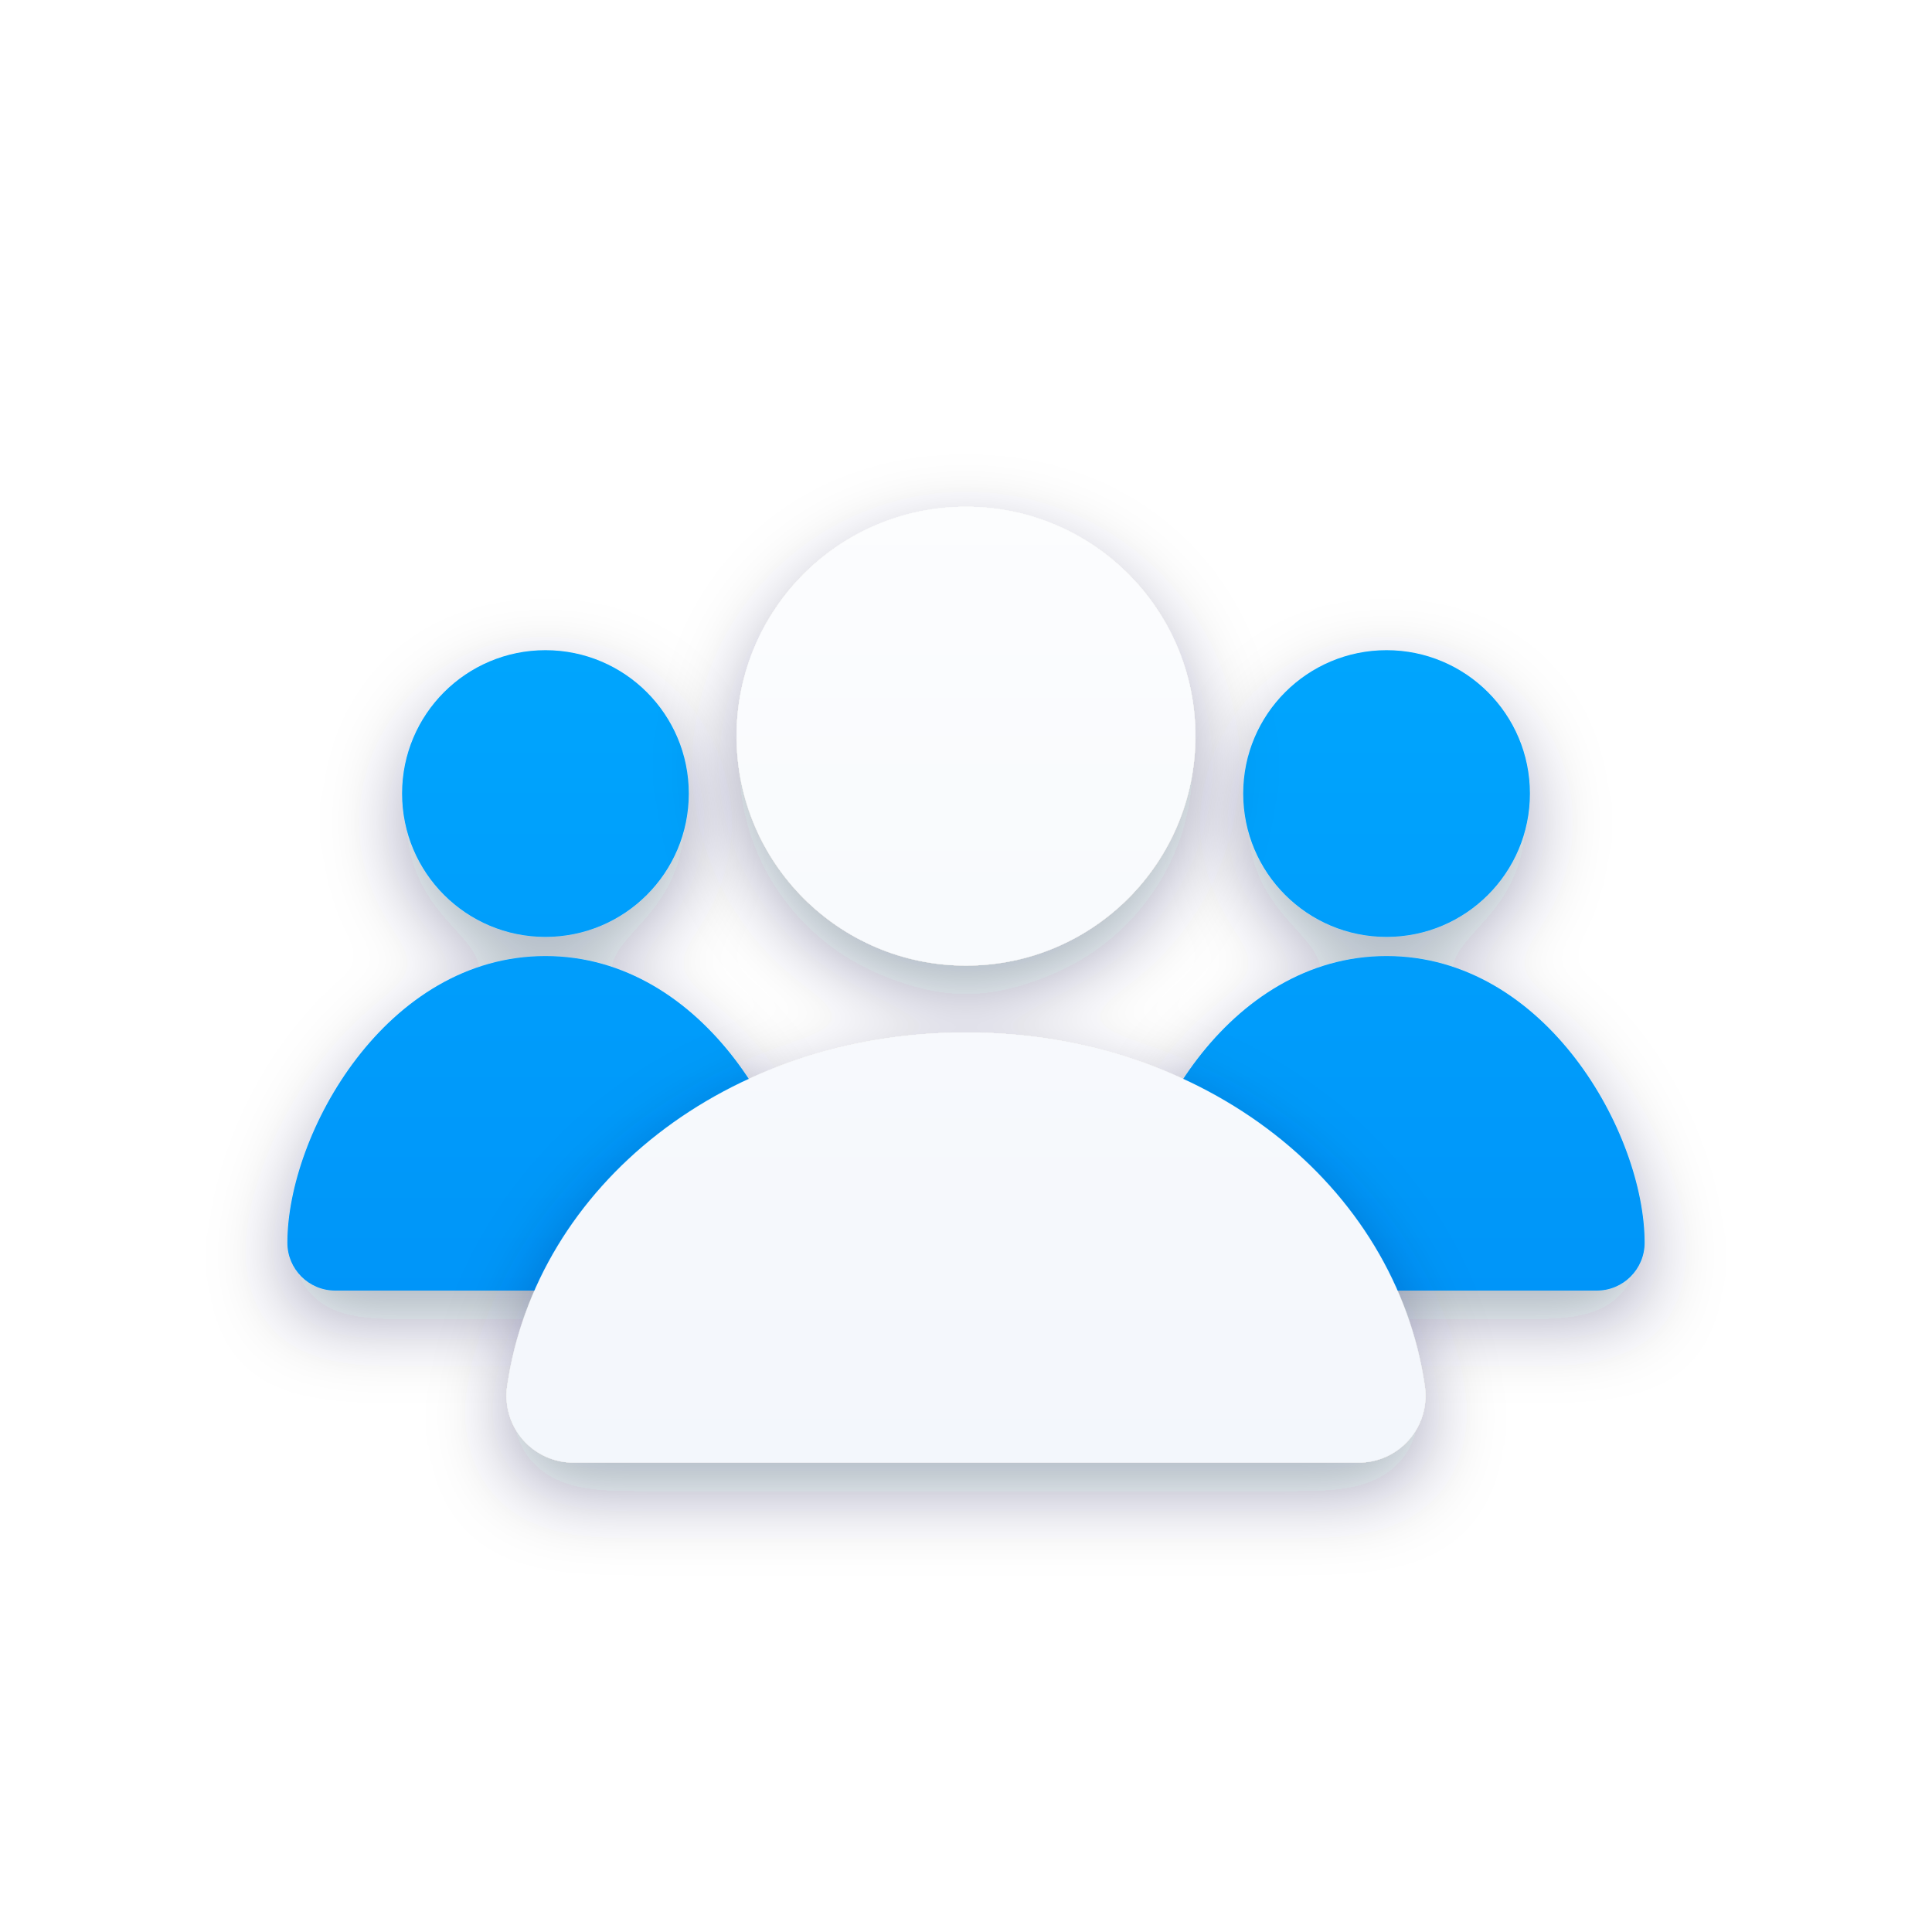
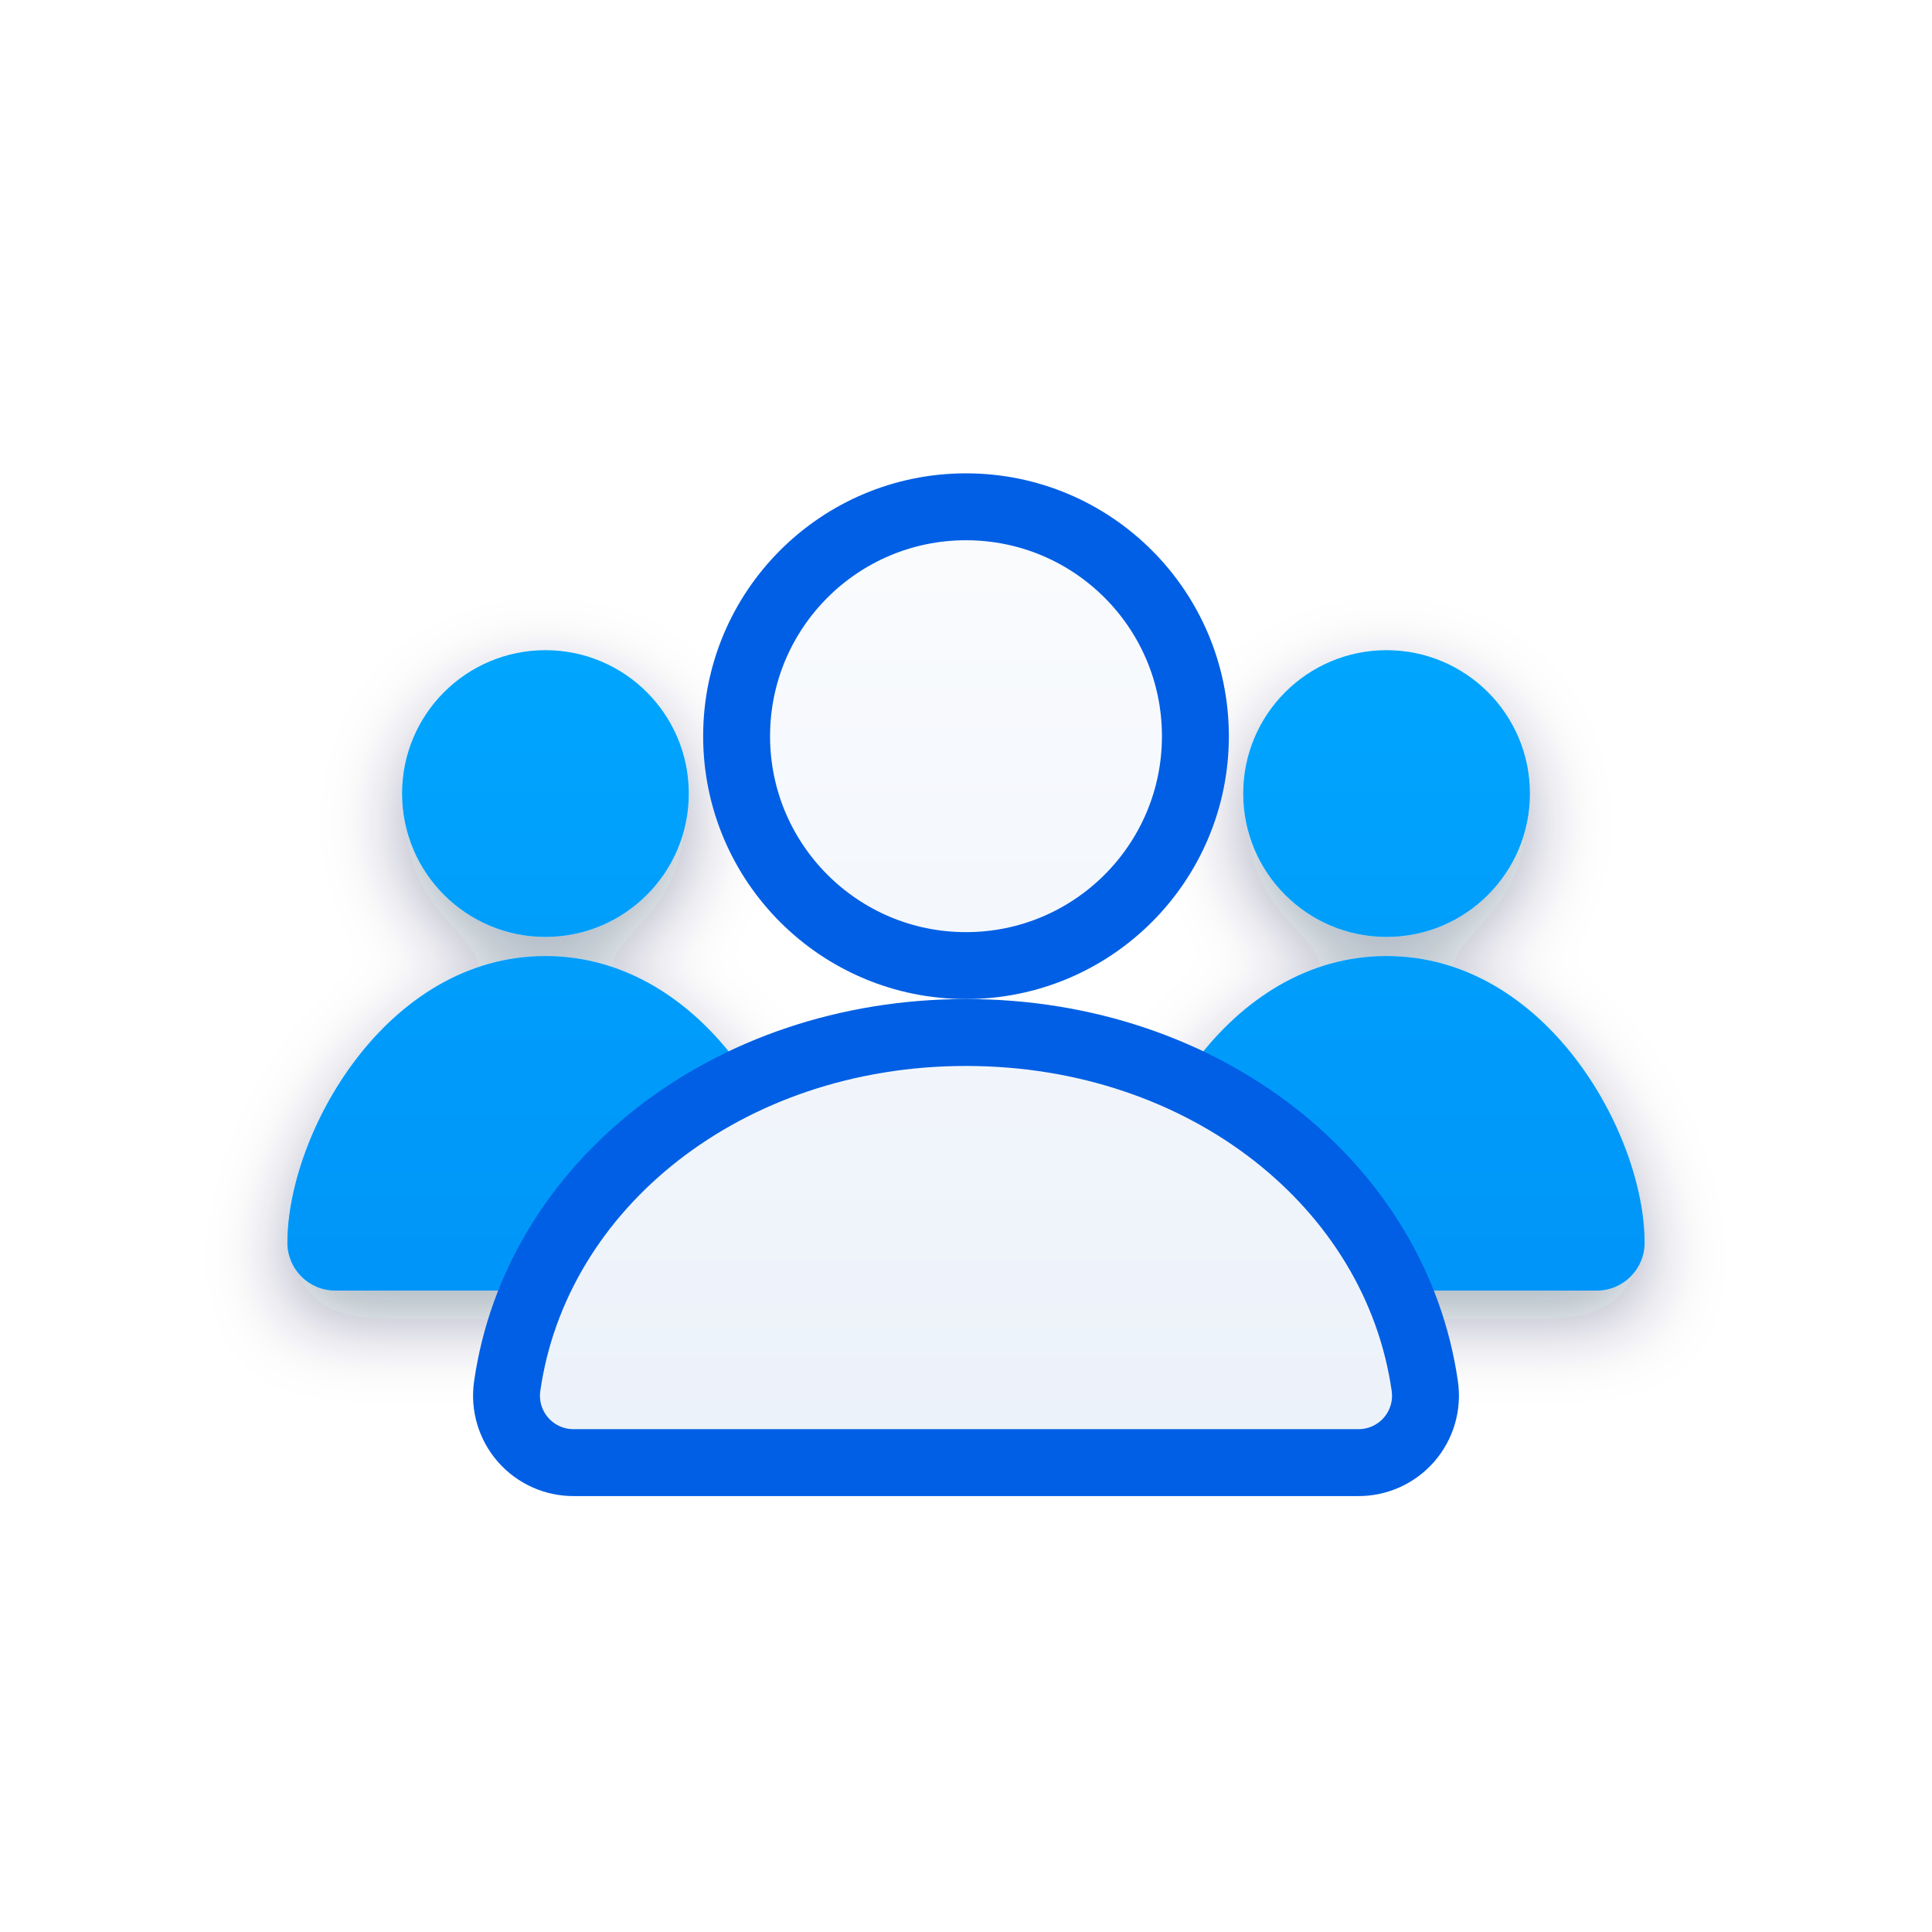
<svg xmlns="http://www.w3.org/2000/svg" viewBox="0 0 200 200" width="200" height="200">
  <defs>
    <linearGradient id="paper" x1="0" y1="20" x2="0" y2="180" gradientUnits="userSpaceOnUse">
      <stop offset="0" stop-color="#FFFFFF" />
-       <stop offset="1" stop-color="#F1F5FB" />
+       <stop offset="1" stop-color="#E8EFF9" />
    </linearGradient>
    <linearGradient id="acc" x1="0" y1="50" x2="0" y2="160" gradientUnits="userSpaceOnUse">
      <stop offset="0" stop-color="#00AAFF" />
      <stop offset="1" stop-color="#0090F7" />
    </linearGradient>
    <filter id="sh" x="-30%" y="-30%" width="160%" height="180%">
      <feDropShadow dx="0" dy="3" stdDeviation="4" flood-color="#001B44" flood-opacity="0.34" />
    </filter>
  </defs>
  <g transform="translate(100 96) scale(0.98947) translate(-100 -100)">
    <g filter="url(#sh)">
      <g fill="url(#acc)">
        <circle cx="56" cy="86" r="15" />
        <path d="M56 103 c-16.7 0 -27.0 18.6 -27.0 30.0 a5 5 0 0 0 5 5 h44.0 a5 5 0 0 0 5 -5 c0 -11.4 -10.3 -30.0 -27.0 -30.0 Z" />
      </g>
      <g fill="url(#acc)">
        <circle cx="144" cy="86" r="15" />
        <path d="M144 103 c-16.7 0 -27.0 18.6 -27.0 30.0 a5 5 0 0 0 5 5 h44.0 a5 5 0 0 0 5 -5 c0 -11.4 -10.3 -30.0 -27.0 -30.0 Z" />
      </g>
    </g>
-     <g fill="url(#paper)" filter="url(#sh)">
+     <g fill="url(#paper)" stroke="#005FE4" stroke-width="7" stroke-linejoin="round">
      <circle cx="100" cy="80" r="24" />
      <path d="M100 111c-25 0-45 16-48 37a7 7 0 0 0 7 8h82a7 7 0 0 0 7-8c-3-21-23-37-48-37Z" />
    </g>
  </g>
</svg>
